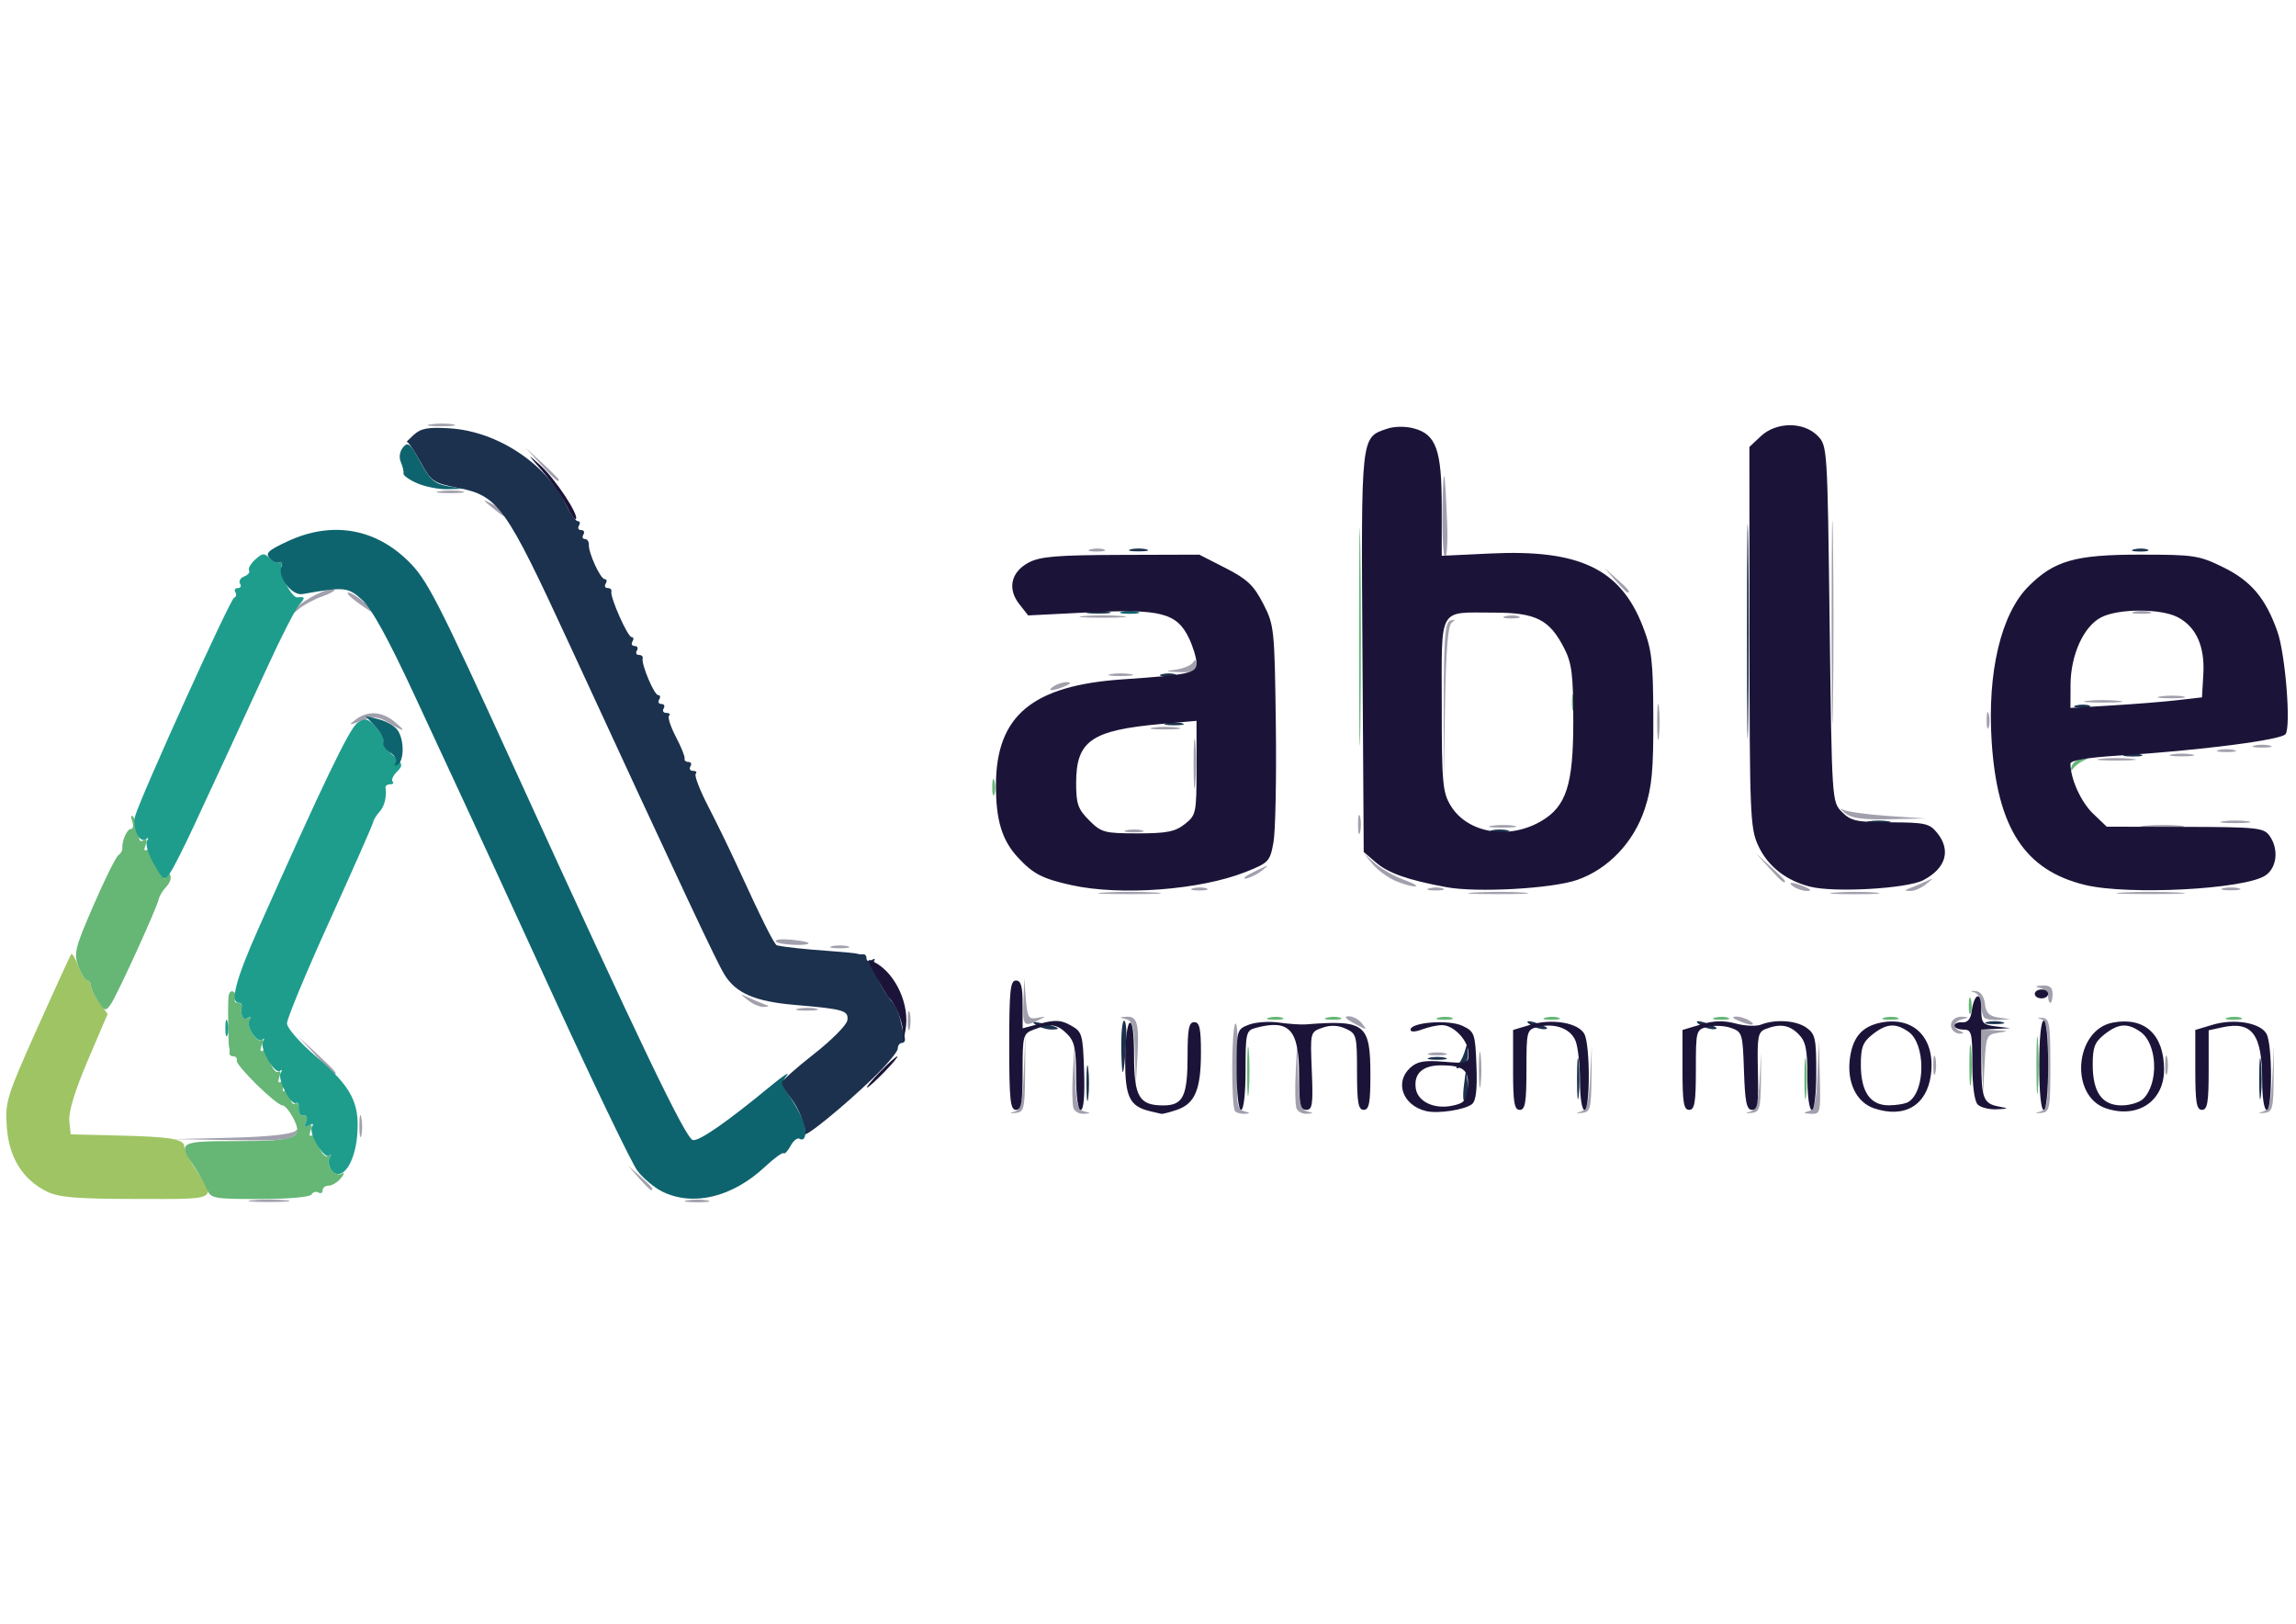
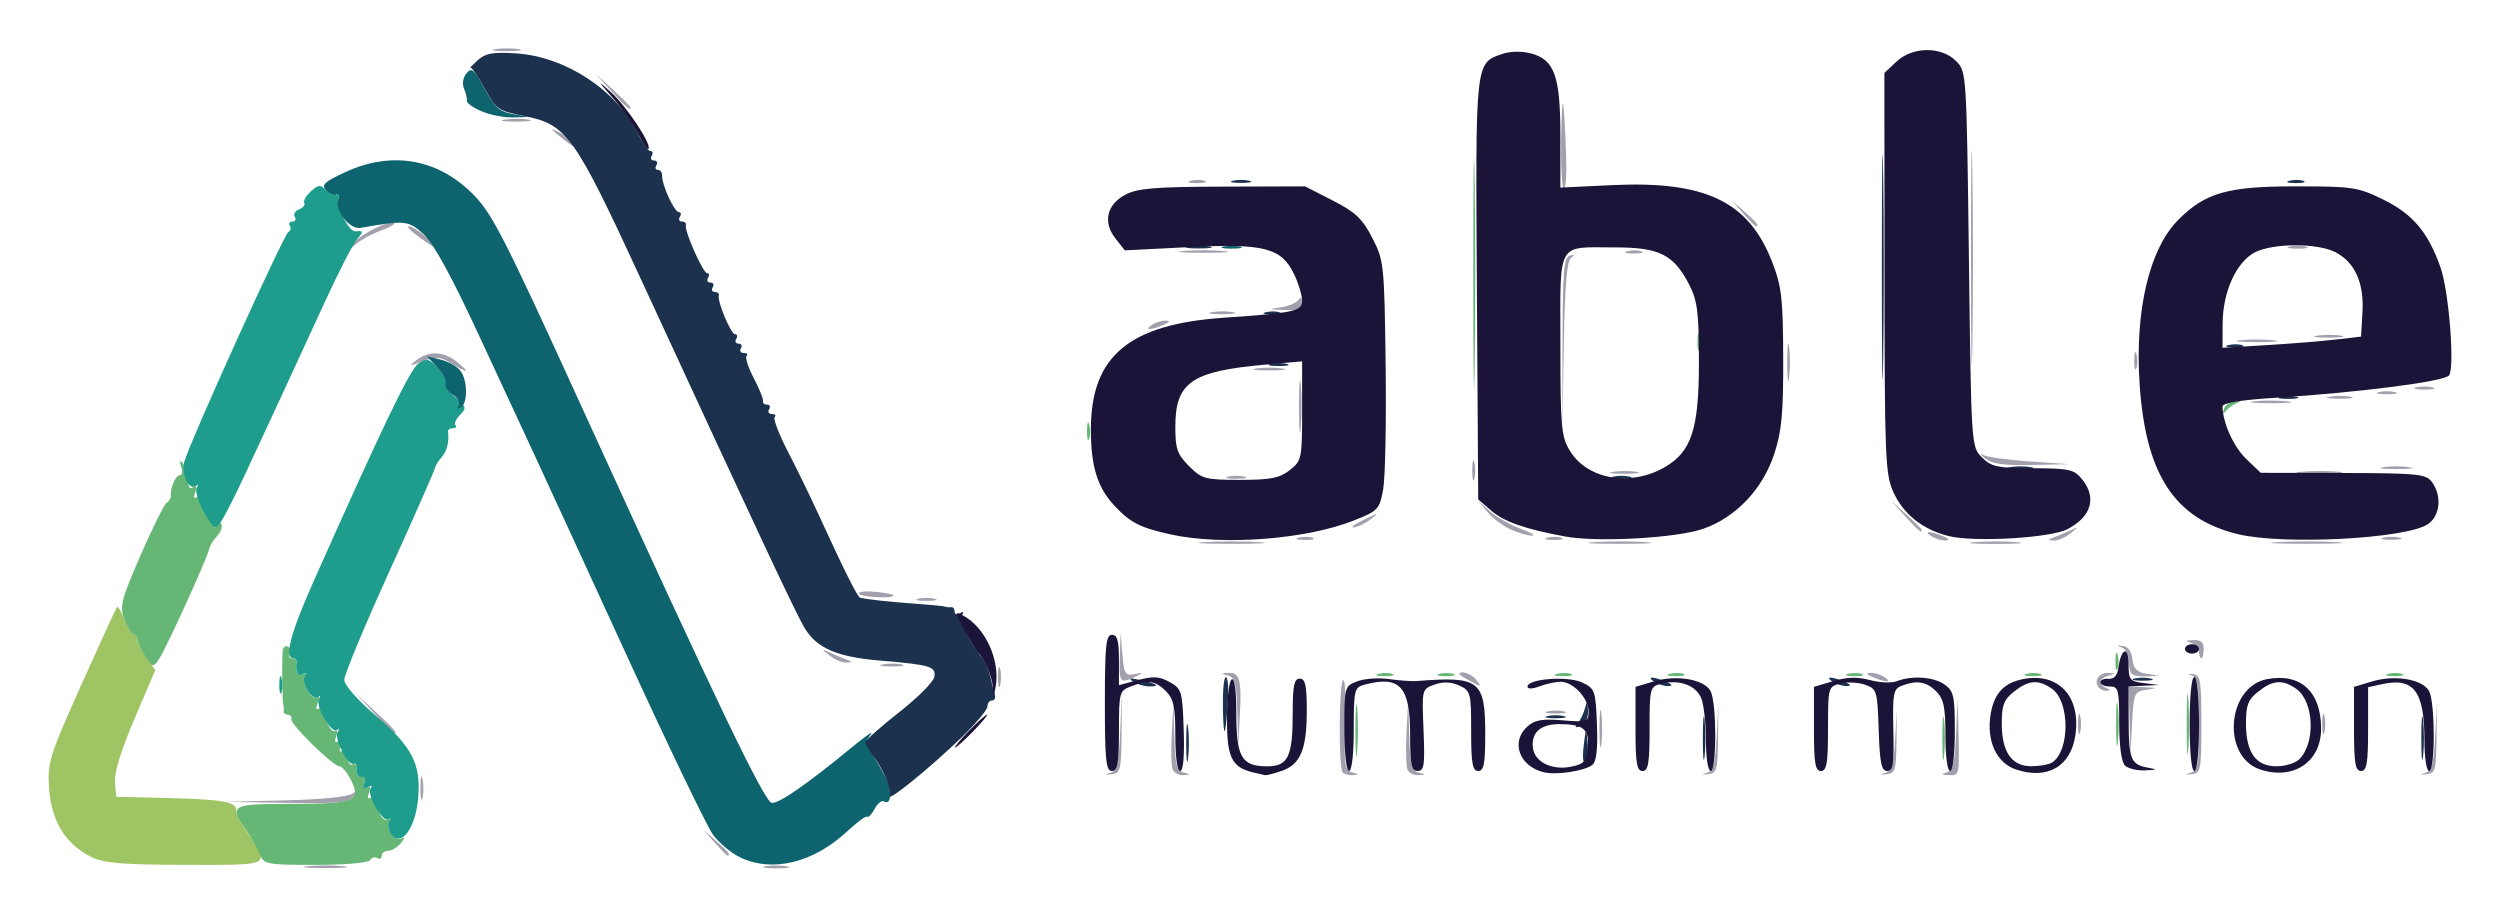
- <svg xmlns="http://www.w3.org/2000/svg" width="297mm" height="210mm" viewBox="0 0 297 210" version="1.1" id="svg1" xml:space="preserve">
+ <svg xmlns="http://www.w3.org/2000/svg" viewBox="-5.155 48.845 307.06 112.56" version="1.1" id="svg1" xml:space="preserve">
  <defs id="defs1">
    <clipPath clipPathUnits="userSpaceOnUse" id="clipPath84">
      <path d="M -2409.45,5669.29 H -2.2500001e-4 V -2.5000001e-5 H -2409.45 Z" id="path84" />
    </clipPath>
    <clipPath clipPathUnits="userSpaceOnUse" id="clipPath1">
      <rect style="opacity:0.213;fill:#079898;stroke:#079898;stroke-width:0.265" id="rect2" width="297.721" height="75.753" x="-0.481" y="24.049" />
    </clipPath>
  </defs>
  <g id="layer1">
    <g id="g2" transform="matrix(1.03012,0,0,1.03012,-0.02390779,-33.60849)">
      <g id="g3" transform="matrix(1.407025,0,0,1.407025,-83.43593,-55.88242)">
        <path style="fill:#a2a0ad" d="m 81.837,170.007 c 0.821,-0.086 2.164,-0.086 2.985,0 0.821,0.086 0.149,0.156 -1.492,0.156 -1.641,0 -2.313,-0.07 -1.492,-0.156 z m 38.799,0.009 c 0.492,-0.095 1.298,-0.095 1.791,0 0.492,0.095 0.089,0.172 -0.895,0.172 -0.985,0 -1.388,-0.078 -0.895,-0.172 z m -4.308,-2.007 -0.965,-1.094 1.094,0.965 c 1.023,0.902 1.277,1.224 0.965,1.224 -0.071,0 -0.564,-0.492 -1.094,-1.094 z m -36.407,-3.581 c 3.261,-0.079 5.376,-0.303 5.77,-0.61 0.548,-0.427 0.558,-0.402 0.077,0.211 -0.477,0.609 -1.204,0.685 -5.77,0.61 l -5.224,-0.086 z m 11.467,-1.095 c 0.004,-0.875 0.086,-1.187 0.181,-0.692 0.095,0.495 0.092,1.211 -0.008,1.592 -0.1,0.38 -0.177,-0.025 -0.173,-0.9 z M 149.869,162.09 c 0.558,-0.166 0.707,-0.81 0.821,-3.56 l 0.139,-3.357 -0.025,3.479 c -0.022,3.177 -0.094,3.486 -0.821,3.56 -0.591,0.06 -0.62,0.029 -0.115,-0.121 z m 5.255,-0.291 c -0.114,-0.297 -0.143,-1.684 -0.064,-3.084 l 0.143,-2.545 0.077,2.856 c 0.063,2.346 0.201,2.888 0.773,3.038 0.653,0.171 0.652,0.185 -0.013,0.228 -0.39,0.025 -0.802,-0.197 -0.916,-0.493 z m 14.425,0.274 c -0.366,-0.366 -0.336,-7.603 0.033,-7.832 0.164,-0.102 0.242,1.573 0.173,3.723 -0.112,3.502 -0.05,3.928 0.597,4.095 0.551,0.143 0.572,0.198 0.092,0.233 -0.347,0.025 -0.749,-0.073 -0.895,-0.219 z m 5.473,-0.272 c -0.113,-0.295 -0.143,-1.773 -0.066,-3.283 l 0.141,-2.746 0.078,3.055 c 0.065,2.535 0.196,3.086 0.774,3.237 0.653,0.171 0.652,0.185 -0.013,0.228 -0.39,0.025 -0.802,-0.195 -0.915,-0.491 z m 25.384,0.289 c 0.54,-0.16 0.71,-0.79 0.826,-3.061 l 0.147,-2.859 -0.03,2.98 c -0.027,2.677 -0.111,2.989 -0.826,3.061 -0.587,0.06 -0.618,0.028 -0.116,-0.121 z m 15.121,1.3e-4 c 0.527,-0.157 0.712,-0.775 0.825,-2.764 l 0.147,-2.562 -0.029,2.684 c -0.026,2.38 -0.119,2.693 -0.825,2.764 -0.586,0.059 -0.617,0.028 -0.117,-0.121 z m 5.175,-0.024 c 0.551,-0.145 0.706,-0.759 0.815,-3.237 l 0.135,-3.058 0.08,3.283 c 0.077,3.175 0.051,3.281 -0.815,3.237 -0.648,-0.033 -0.707,-0.096 -0.215,-0.225 z m 20.709,0.02 c 0.602,-0.178 0.696,-0.736 0.696,-4.126 0,-3.16 -0.117,-3.957 -0.605,-4.109 -0.423,-0.131 -0.393,-0.168 0.1,-0.123 0.625,0.057 0.704,0.535 0.704,4.232 0,3.875 -0.056,4.173 -0.796,4.25 -0.619,0.064 -0.641,0.036 -0.1,-0.123 z m 19.88,0.003 c 0.54,-0.16 0.71,-0.79 0.826,-3.061 l 0.147,-2.859 -0.03,2.98 c -0.027,2.677 -0.111,2.989 -0.826,3.061 -0.587,0.06 -0.618,0.028 -0.116,-0.121 z m -69.992,-3.732 c 0,-1.423 0.072,-2.005 0.161,-1.293 0.088,0.711 0.088,1.875 0,2.587 -0.088,0.711 -0.161,0.129 -0.161,-1.293 z m 44.918,-0.696 -0.078,-2.885 1.293,0.06 c 1.178,0.054 1.197,0.074 0.217,0.224 -1.03,0.157 -1.083,0.281 -1.215,2.825 l -0.139,2.661 z m -75.61,-0.767 c -0.063,-2.346 -0.201,-2.888 -0.773,-3.038 -0.653,-0.171 -0.652,-0.185 0.013,-0.228 0.966,-0.063 1.147,0.6 0.98,3.577 l -0.143,2.545 z m 71.247,1.065 c 0,-0.766 0.082,-1.079 0.182,-0.696 0.1,0.383 0.1,1.01 0,1.393 -0.1,0.383 -0.182,0.07 -0.182,-0.696 z m 20.693,0 c 0,-0.766 0.082,-1.079 0.182,-0.696 0.1,0.383 0.1,1.01 0,1.393 -0.1,0.383 -0.182,0.07 -0.182,-0.696 z m -165.057,-0.895 -1.573,-1.691 1.691,1.573 c 1.573,1.463 1.874,1.809 1.573,1.809 -0.065,0 -0.826,-0.761 -1.691,-1.691 z m 99.404,-0.175 c 0.383,-0.1 1.01,-0.1 1.393,0 0.383,0.1 0.07,0.182 -0.696,0.182 -0.766,0 -1.079,-0.082 -0.696,-0.182 z m -46.566,-2.909 c 0,-0.766 0.082,-1.079 0.182,-0.696 0.1,0.383 0.1,1.01 0,1.393 -0.1,0.383 -0.182,0.07 -0.182,-0.696 z m 93.224,0.796 c -0.358,-0.579 0.14,-1.201 0.919,-1.148 0.607,0.042 0.604,0.064 -0.024,0.228 -0.811,0.212 -0.915,0.765 -0.199,1.054 0.359,0.145 0.365,0.209 0.024,0.232 -0.261,0.017 -0.585,-0.148 -0.72,-0.367 z m -53.523,-0.63 c -0.669,-0.371 -0.783,-0.554 -0.347,-0.558 0.356,-0.003 0.871,0.263 1.143,0.591 0.581,0.7 0.521,0.698 -0.796,-0.033 z m -29.376,-1.857 0.072,-2.089 0.147,1.848 c 0.132,1.656 0.238,1.831 1.023,1.683 0.827,-0.156 0.831,-0.144 0.079,0.214 -1.312,0.624 -1.396,0.519 -1.321,-1.655 z m 63.797,1.691 c -0.525,-0.226 -0.593,-0.349 -0.199,-0.364 0.328,-0.012 0.866,0.152 1.194,0.364 0.727,0.47 0.099,0.47 -0.995,0 z m 21.953,-0.265 c -0.146,-0.146 -0.265,-0.67 -0.265,-1.165 0,-0.495 -0.272,-0.984 -0.605,-1.087 -0.424,-0.132 -0.395,-0.169 0.1,-0.125 0.447,0.04 0.749,0.452 0.828,1.129 0.094,0.811 0.381,1.106 1.194,1.23 l 1.07,0.163 -1.028,0.06 c -0.565,0.033 -1.147,-0.06 -1.293,-0.206 z M 130.589,152.904 c 0.495,-0.095 1.211,-0.092 1.592,0.008 0.38,0.1 -0.025,0.177 -0.9,0.173 -0.875,-0.004 -1.187,-0.086 -0.692,-0.181 z m -4.505,-0.735 c -0.76,-0.609 -0.76,-0.613 0.023,-0.253 0.438,0.201 1.064,0.466 1.393,0.587 0.516,0.191 0.512,0.226 -0.023,0.253 -0.341,0.017 -0.968,-0.247 -1.393,-0.587 z m 116.022,-0.347 c 0,-0.312 -0.313,-0.65 -0.696,-0.75 -0.524,-0.137 -0.475,-0.193 0.199,-0.228 0.645,-0.033 0.895,0.176 0.895,0.75 0,0.438 -0.089,0.796 -0.199,0.796 -0.109,0 -0.199,-0.255 -0.199,-0.568 z m -108.538,-4.482 c 0.383,-0.1 1.01,-0.1 1.393,0 0.383,0.1 0.07,0.182 -0.696,0.182 -0.766,0 -1.079,-0.082 -0.696,-0.182 z m -5.017,-0.429 c -0.104,-0.168 0.512,-0.239 1.369,-0.157 0.857,0.082 1.558,0.219 1.558,0.306 0,0.296 -2.738,0.157 -2.928,-0.149 z m 29.291,-4.366 c 1.258,-0.079 3.318,-0.079 4.576,0 1.258,0.079 0.229,0.144 -2.288,0.144 -2.517,0 -3.547,-0.065 -2.288,-0.144 z m 33.043,-4.4e-4 c 1.266,-0.079 3.236,-0.079 4.377,0.002 1.141,0.08 0.105,0.145 -2.303,0.144 -2.408,-9e-4 -3.341,-0.066 -2.075,-0.146 z m 32.23,0.002 c 1.046,-0.082 2.658,-0.081 3.581,0.002 0.924,0.084 0.068,0.151 -1.902,0.15 -1.97,-0.001 -2.725,-0.07 -1.679,-0.152 z m 25.655,-0.002 c 1.368,-0.078 3.606,-0.078 4.974,0 1.368,0.078 0.249,0.141 -2.487,0.141 -2.736,0 -3.855,-0.064 -2.487,-0.141 z m -82.963,-0.379 c 0.387,-0.101 0.924,-0.094 1.194,0.015 0.269,0.109 -0.047,0.192 -0.704,0.183 -0.657,-0.008 -0.877,-0.097 -0.49,-0.198 z m 21.091,0 c 0.387,-0.101 0.924,-0.094 1.194,0.015 0.269,0.109 -0.047,0.192 -0.704,0.183 -0.657,-0.008 -0.877,-0.097 -0.49,-0.198 z m 32.524,-0.122 c -0.727,-0.47 -0.099,-0.47 0.995,0 0.525,0.226 0.593,0.349 0.199,0.364 -0.328,0.012 -0.866,-0.152 -1.194,-0.364 z m 10.346,0.114 c 0.328,-0.122 0.955,-0.386 1.393,-0.587 0.783,-0.36 0.784,-0.356 0.023,0.253 -0.425,0.34 -1.052,0.605 -1.393,0.587 -0.536,-0.027 -0.539,-0.062 -0.023,-0.253 z m 27.955,0.01 c 0.383,-0.1 1.01,-0.1 1.393,0 0.383,0.1 0.07,0.182 -0.696,0.182 -0.766,0 -1.079,-0.082 -0.696,-0.182 z m -73.917,-0.682 c -0.657,-0.29 -1.551,-0.954 -1.987,-1.477 l -0.793,-0.95 1.01,0.888 c 0.555,0.488 1.718,1.147 2.584,1.464 0.866,0.317 1.305,0.582 0.977,0.589 -0.328,0.007 -1.134,-0.225 -1.791,-0.514 z m 33.402,-1.133 -1.169,-1.293 1.293,1.169 c 0.711,0.643 1.293,1.225 1.293,1.293 0,0.307 -0.328,0.037 -1.418,-1.169 z m -46.7,0.75 c 0.091,-0.08 0.613,-0.358 1.161,-0.619 0.938,-0.447 0.951,-0.438 0.222,0.145 -0.634,0.508 -1.929,0.952 -1.383,0.474 z m 10.008,-4.63 c 0,-0.766 0.082,-1.079 0.182,-0.696 0.1,0.383 0.1,1.01 0,1.393 -0.1,0.383 -0.182,0.07 -0.182,-0.696 z m -20.686,0.522 c 0.383,-0.1 1.01,-0.1 1.393,0 0.383,0.1 0.07,0.182 -0.696,0.182 -0.766,0 -1.079,-0.082 -0.696,-0.182 z m 32.636,-0.409 c 0.605,-0.091 1.5,-0.089 1.99,0.005 0.489,0.095 -0.005,0.169 -1.1,0.166 -1.094,-0.003 -1.495,-0.08 -0.89,-0.172 z m 58.303,-0.006 c 0.936,-0.084 2.369,-0.083 3.183,0.003 0.815,0.086 0.049,0.154 -1.702,0.153 -1.751,-0.001 -2.418,-0.071 -1.482,-0.155 z m 6.953,-0.391 c 0.602,-0.091 1.587,-0.091 2.189,0 0.602,0.091 0.109,0.166 -1.094,0.166 -1.204,0 -1.696,-0.075 -1.094,-0.166 z m -33.749,-0.739 c -0.425,-0.345 -0.504,-0.479 -0.176,-0.298 0.328,0.18 2.119,0.431 3.979,0.558 l 3.382,0.23 -3.207,0.069 c -2.404,0.051 -3.4,-0.088 -3.979,-0.558 z m -58.133,-4.348 c -0.001,-1.97 0.066,-2.826 0.15,-1.902 0.084,0.924 0.085,2.535 0.002,3.581 -0.082,1.046 -0.151,0.291 -0.152,-1.679 z m 22.328,-5.339 c 0.012,-6.169 0.109,-7.355 0.611,-7.492 0.432,-0.118 0.462,-0.067 0.109,0.184 -0.346,0.246 -0.524,2.425 -0.611,7.492 l -0.123,7.145 z m 34.616,-7.395 c 1.3e-4,-8.098 0.053,-11.354 0.118,-7.236 0.065,4.118 0.065,10.744 -2.3e-4,14.724 -0.065,3.98 -0.118,0.611 -0.118,-7.487 z m 23.986,12.248 c 0.706,-0.088 1.96,-0.089 2.786,-0.003 0.826,0.086 0.248,0.158 -1.284,0.16 -1.532,0.002 -2.208,-0.069 -1.501,-0.157 z m 6.376,-0.392 c 0.492,-0.095 1.298,-0.095 1.791,0 0.492,0.095 0.089,0.172 -0.895,0.172 -0.985,0 -1.388,-0.078 -0.895,-0.172 z m 4.178,-0.391 c 0.383,-0.1 1.01,-0.1 1.393,0 0.383,0.1 0.07,0.182 -0.696,0.182 -0.766,0 -1.079,-0.082 -0.696,-0.182 z m -50.112,-2.511 c 0,-1.423 0.072,-2.005 0.16,-1.293 0.088,0.711 0.088,1.875 0,2.587 -0.088,0.711 -0.16,0.129 -0.16,-1.293 z m 53.296,2.113 c 0.383,-0.1 1.01,-0.1 1.393,0 0.383,0.1 0.07,0.182 -0.696,0.182 -0.766,0 -1.079,-0.082 -0.696,-0.182 z M 93.989,127.389 c -0.904,-0.548 -1.291,-0.576 -2.388,-0.175 -1.181,0.432 -1.233,0.422 -0.536,-0.106 1.064,-0.805 2.345,-0.732 3.461,0.198 1.128,0.94 0.929,0.971 -0.538,0.083 z m 68.231,0.441 c 0.602,-0.091 1.587,-0.091 2.189,0 0.602,0.091 0.109,0.166 -1.094,0.166 -1.204,0 -1.696,-0.075 -1.094,-0.166 z m 74.393,-0.71 c 0.008,-0.657 0.097,-0.877 0.198,-0.49 0.101,0.387 0.094,0.924 -0.015,1.194 -0.109,0.269 -0.192,-0.047 -0.183,-0.704 z m 8.967,-1.68 c 0.706,-0.088 1.96,-0.089 2.786,-0.003 0.826,0.086 0.248,0.158 -1.284,0.16 -1.532,0.002 -2.208,-0.069 -1.501,-0.157 z m 6.58,-0.396 c 0.605,-0.091 1.5,-0.089 1.99,0.005 0.489,0.094 -0.005,0.169 -1.1,0.166 -1.094,-0.003 -1.495,-0.08 -0.89,-0.172 z m -98.794,-0.908 c 0.328,-0.212 0.866,-0.376 1.194,-0.364 0.394,0.014 0.326,0.138 -0.199,0.364 -1.094,0.47 -1.722,0.47 -0.995,0 z m 5.074,-1.077 c 0.492,-0.095 1.298,-0.095 1.791,0 0.492,0.095 0.089,0.172 -0.895,0.172 -0.985,0 -1.388,-0.078 -0.895,-0.172 z m 5.868,-0.412 c 0.656,-0.096 1.325,-0.383 1.486,-0.637 0.191,-0.3 0.296,-0.217 0.3,0.235 0.005,0.551 -0.306,0.684 -1.486,0.637 -1.353,-0.054 -1.381,-0.076 -0.3,-0.235 z m -8.256,-4.772 c 0.93,-0.084 2.452,-0.084 3.382,0 0.93,0.084 0.169,0.152 -1.691,0.152 -1.86,0 -2.621,-0.069 -1.691,-0.152 z m 37.613,0.016 c 0.387,-0.101 0.924,-0.094 1.194,0.015 0.269,0.109 -0.047,0.192 -0.704,0.183 -0.657,-0.008 -0.877,-0.097 -0.49,-0.198 z M 85.723,117.21 c 0.602,-0.774 3.12,-2.018 3.439,-1.699 0.097,0.097 -0.403,0.378 -1.112,0.625 -0.708,0.247 -1.654,0.76 -2.103,1.14 -0.786,0.667 -0.794,0.665 -0.225,-0.067 z m 5.605,-0.47 c -0.744,-0.528 -1.157,-0.961 -0.918,-0.961 0.239,0 0.937,0.442 1.551,0.982 1.406,1.237 1.124,1.228 -0.634,-0.021 z m 158.438,0.755 c 0.383,-0.1 1.01,-0.1 1.393,0 0.383,0.1 0.07,0.182 -0.696,0.182 -0.766,0 -1.079,-0.082 -0.696,-0.182 z m -46.29,-2.81 -0.965,-1.094 1.094,0.965 c 1.023,0.902 1.277,1.224 0.965,1.224 -0.071,0 -0.564,-0.492 -1.094,-1.094 z m -15.423,-6.367 c 0.068,-4.345 0.225,-3.827 0.421,1.394 0.06,1.587 -0.026,2.886 -0.19,2.885 -0.164,-4.9e-4 -0.268,-1.926 -0.232,-4.279 z m -31.397,3.604 c 0.387,-0.101 0.924,-0.094 1.194,0.015 0.269,0.109 -0.047,0.192 -0.704,0.183 -0.657,-0.008 -0.877,-0.097 -0.49,-0.198 z m -53.431,-3.739 c -0.857,-0.701 -0.874,-0.755 -0.122,-0.387 0.48,0.235 0.983,0.605 1.118,0.823 0.359,0.581 0.118,0.476 -0.996,-0.436 z m -4.67,-1.444 c 0.605,-0.091 1.5,-0.089 1.99,0.005 0.489,0.094 -0.005,0.169 -1.1,0.166 -1.094,-0.003 -1.495,-0.08 -0.89,-0.172 z m 9.026,-2.401 -1.371,-1.492 1.492,1.371 c 0.821,0.754 1.492,1.426 1.492,1.492 0,0.304 -0.337,0.018 -1.613,-1.371 z m -9.822,-3.569 c 0.605,-0.091 1.5,-0.089 1.99,0.005 0.489,0.095 -0.005,0.169 -1.1,0.166 -1.094,-0.003 -1.495,-0.08 -0.89,-0.172 z" id="path9" />
        <path style="fill:#9ec464" d="m 63.503,169.23 c -2.163,-1.066 -3.383,-3.026 -3.58,-5.753 -0.162,-2.241 -0.02,-2.703 2.716,-8.815 1.588,-3.548 2.956,-6.528 3.04,-6.623 0.084,-0.095 0.369,0.397 0.632,1.094 0.263,0.697 0.618,1.267 0.789,1.267 0.171,0 0.311,0.196 0.311,0.436 0,0.24 0.339,0.913 0.754,1.495 l 0.754,1.059 -1.769,4.141 c -1.125,2.633 -1.726,4.589 -1.649,5.37 l 0.12,1.228 4.178,0.098 c 4.79,0.113 5.969,0.312 5.969,1.011 0,0.273 0.417,1.121 0.926,1.883 1.951,2.919 2.215,2.78 -5.217,2.769 -5.343,-0.007 -6.913,-0.137 -7.974,-0.66 z" id="path8" />
        <path style="fill:#66b676" d="m 77.772,169.004 c -0.2,-0.492 -0.732,-1.433 -1.181,-2.089 -1.433,-2.095 -1.267,-2.189 3.874,-2.189 5.322,0 5.95,-0.256 5.023,-2.049 -0.323,-0.624 -0.752,-1.135 -0.954,-1.135 -0.551,0 -4.204,-3.579 -4.089,-4.007 0.055,-0.204 -0.08,-0.37 -0.298,-0.37 -0.219,0 -0.377,-0.134 -0.351,-0.298 0.026,-0.164 0.013,-0.388 -0.029,-0.497 -0.085,-0.224 -0.129,-3.393 -0.062,-4.5 0.024,-0.396 0.225,-0.607 0.448,-0.47 0.222,0.137 0.301,0.417 0.175,0.62 -0.126,0.204 -0.039,0.37 0.192,0.37 0.232,0 0.4,0.134 0.374,0.298 -0.132,0.834 0.096,1.31 0.507,1.056 0.284,-0.176 0.351,-0.109 0.176,0.175 -0.335,0.541 0.698,2.178 1.113,1.763 0.156,-0.156 0.154,0.053 -0.004,0.466 -0.203,0.529 -0.148,0.663 0.188,0.456 0.261,-0.162 0.436,-0.146 0.387,0.034 -0.171,0.632 0.528,2.128 0.889,1.905 0.201,-0.124 0.247,0.081 0.103,0.457 -0.177,0.46 -0.112,0.59 0.199,0.398 0.311,-0.192 0.376,-0.062 0.199,0.398 -0.18,0.47 -0.114,0.591 0.213,0.389 0.261,-0.162 0.45,-0.146 0.418,0.034 -0.134,0.771 0.063,1.354 0.39,1.152 0.194,-0.12 0.328,0.093 0.298,0.474 -0.03,0.381 0.163,0.649 0.429,0.597 0.298,-0.058 0.386,0.157 0.231,0.563 -0.168,0.438 -0.098,0.562 0.209,0.372 0.311,-0.192 0.376,-0.062 0.199,0.398 -0.18,0.47 -0.114,0.591 0.213,0.389 0.261,-0.162 0.436,-0.146 0.387,0.034 -0.187,0.693 0.543,2.119 0.955,1.864 0.262,-0.162 0.316,-0.08 0.136,0.211 -0.38,0.615 0.519,1.711 1.112,1.356 0.249,-0.149 0.207,0.032 -0.094,0.402 -0.3,0.37 -0.793,0.673 -1.094,0.673 -0.301,0 -0.548,0.19 -0.548,0.421 0,0.232 -0.167,0.318 -0.37,0.192 -0.204,-0.126 -0.483,-0.047 -0.62,0.175 -0.145,0.234 -2.087,0.404 -4.614,0.404 -4.152,0 -4.381,-0.043 -4.728,-0.895 z m 92.847,-10.446 c -0.001,-1.97 0.066,-2.826 0.15,-1.902 0.084,0.924 0.084,2.535 0.002,3.581 -0.082,1.046 -0.151,0.291 -0.152,-1.679 z m 49.735,0.597 c 0,-1.641 0.07,-2.313 0.156,-1.492 0.086,0.821 0.086,2.164 0,2.985 -0.086,0.821 -0.156,0.149 -0.156,-1.492 z m 20.706,-1.194 c 0,-2.298 0.066,-3.238 0.146,-2.089 0.08,1.149 0.08,3.029 0,4.178 -0.08,1.149 -0.146,0.209 -0.146,-2.089 z m -5.983,0 c 0,-1.641 0.07,-2.313 0.156,-1.492 0.086,0.821 0.086,2.164 0,2.985 -0.086,0.821 -0.156,0.149 -0.156,-1.492 z m -62.503,-4.255 c 0.387,-0.101 0.924,-0.094 1.194,0.015 0.269,0.109 -0.047,0.192 -0.704,0.183 -0.657,-0.008 -0.877,-0.097 -0.49,-0.198 z m 5.173,0 c 0.387,-0.101 0.924,-0.094 1.194,0.015 0.269,0.109 -0.047,0.192 -0.704,0.183 -0.657,-0.008 -0.877,-0.097 -0.49,-0.198 z m 9.948,0 c 0.387,-0.101 0.924,-0.094 1.194,0.015 0.269,0.109 -0.047,0.192 -0.704,0.183 -0.657,-0.008 -0.877,-0.097 -0.49,-0.198 z m 9.551,0 c 0.387,-0.101 0.924,-0.094 1.194,0.015 0.269,0.109 -0.047,0.192 -0.704,0.183 -0.657,-0.008 -0.877,-0.097 -0.49,-0.198 z m 15.122,0 c 0.387,-0.101 0.924,-0.094 1.194,0.015 0.269,0.109 -0.047,0.192 -0.704,0.183 -0.657,-0.008 -0.877,-0.097 -0.49,-0.198 z m 15.122,0 c 0.387,-0.101 0.924,-0.094 1.194,0.015 0.269,0.109 -0.047,0.192 -0.704,0.183 -0.657,-0.008 -0.877,-0.097 -0.49,-0.198 z m 30.641,0 c 0.387,-0.101 0.924,-0.094 1.194,0.015 0.269,0.109 -0.047,0.192 -0.704,0.183 -0.657,-0.008 -0.877,-0.097 -0.49,-0.198 z m -23.11,-1.117 c 0.008,-0.657 0.097,-0.877 0.198,-0.49 0.101,0.387 0.094,0.924 -0.015,1.194 -0.109,0.269 -0.192,-0.047 -0.183,-0.704 z M 68.062,152.217 c -0.358,-0.546 -0.651,-1.178 -0.651,-1.405 0,-0.227 -0.14,-0.412 -0.311,-0.412 -0.171,0 -0.525,-0.567 -0.786,-1.26 -0.434,-1.15 -0.316,-1.626 1.355,-5.472 1.007,-2.317 2.002,-4.322 2.213,-4.455 0.21,-0.134 0.369,-0.403 0.353,-0.597 -0.056,-0.678 0.416,-1.746 0.771,-1.746 0.197,0 0.246,-0.313 0.109,-0.696 -0.137,-0.383 -0.118,-0.579 0.042,-0.434 0.258,0.231 0.509,1.089 0.6,2.05 0.017,0.177 0.207,0.213 0.424,0.079 0.234,-0.144 0.287,0.034 0.131,0.44 -0.192,0.5 -0.121,0.596 0.265,0.357 0.34,-0.21 0.432,-0.171 0.258,0.11 -0.148,0.24 0.112,1.028 0.578,1.753 0.466,0.724 0.74,0.995 0.61,0.6 -0.139,-0.422 -0.075,-0.617 0.157,-0.474 0.53,0.328 0.495,0.826 -0.104,1.471 -0.274,0.294 -0.541,0.751 -0.594,1.014 -0.154,0.763 -3.707,8.554 -4.265,9.35 -0.478,0.682 -0.542,0.667 -1.157,-0.27 z M 180.607,119.759 c 0,-8.645 0.053,-12.182 0.117,-7.859 0.064,4.323 0.064,11.396 0,15.719 -0.064,4.323 -0.117,0.786 -0.117,-7.859 z m -32.735,13.331 c 0.008,-0.657 0.097,-0.877 0.198,-0.49 0.101,0.387 0.094,0.924 -0.015,1.194 -0.109,0.269 -0.192,-0.047 -0.183,-0.704 z m 96.326,-1.791 c 0.089,-0.328 0.506,-0.639 0.926,-0.689 0.536,-0.065 0.585,-0.018 0.166,0.159 -0.328,0.138 -0.745,0.449 -0.926,0.689 -0.211,0.282 -0.271,0.225 -0.166,-0.159 z m -44.594,-5.77 c 0.008,-0.657 0.097,-0.877 0.198,-0.49 0.101,0.387 0.094,0.924 -0.015,1.194 -0.109,0.269 -0.192,-0.047 -0.183,-0.704 z" id="path7" />
        <path style="fill:#1e9d8d" d="m 88.933,167.351 c -0.274,-0.331 -0.365,-0.833 -0.202,-1.116 0.163,-0.283 0.15,-0.381 -0.031,-0.218 -0.438,0.397 -1.881,-2.016 -1.538,-2.571 0.174,-0.281 0.082,-0.32 -0.258,-0.11 -0.382,0.236 -0.458,0.145 -0.275,-0.332 0.156,-0.405 0.067,-0.621 -0.231,-0.563 -0.266,0.052 -0.459,-0.217 -0.429,-0.597 0.03,-0.381 -0.071,-0.614 -0.225,-0.519 -0.451,0.279 -1.694,-2.125 -1.38,-2.67 0.157,-0.273 0.138,-0.363 -0.042,-0.2 -0.448,0.406 -1.875,-2.018 -1.536,-2.609 0.149,-0.26 0.125,-0.34 -0.055,-0.178 -0.452,0.41 -1.505,-1.185 -1.155,-1.751 0.175,-0.284 0.108,-0.351 -0.176,-0.175 -0.41,0.254 -0.638,-0.222 -0.507,-1.056 0.026,-0.164 -0.094,-0.298 -0.266,-0.298 -0.811,0 -0.262,-2.1 1.706,-6.519 5.875,-13.197 8.188,-18 8.897,-18.475 0.674,-0.452 0.888,-0.402 1.617,0.38 0.462,0.496 0.78,1.08 0.707,1.299 -0.073,0.219 0.305,0.774 0.839,1.234 0.885,0.761 0.915,0.892 0.345,1.463 -0.345,0.345 -0.516,0.738 -0.381,0.874 0.135,0.135 0.037,0.246 -0.218,0.246 -0.255,0 -0.443,0.134 -0.417,0.298 0.127,0.802 -0.096,1.687 -0.545,2.17 -0.274,0.294 -0.528,0.711 -0.565,0.926 -0.037,0.215 -1.783,4.17 -3.88,8.788 -2.097,4.618 -3.808,8.736 -3.801,9.15 0.006,0.425 1.127,1.705 2.575,2.941 3.179,2.715 3.931,4.15 3.691,7.042 -0.211,2.549 -1.396,4.192 -2.266,3.144 z M 79.427,154.578 c 0.008,-0.657 0.097,-0.877 0.198,-0.49 0.101,0.387 0.094,0.924 -0.015,1.194 -0.109,0.269 -0.192,-0.047 -0.183,-0.704 z m -6.375,-14.571 c -0.495,-0.861 -0.775,-1.785 -0.621,-2.053 0.154,-0.268 0.135,-0.356 -0.043,-0.195 -0.581,0.526 -1.315,-0.981 -1.002,-2.059 0.52,-1.791 8.465,-19.319 8.82,-19.457 0.188,-0.073 0.24,-0.297 0.116,-0.497 -0.124,-0.2 -0.025,-0.364 0.22,-0.364 0.245,0 0.333,-0.18 0.197,-0.401 -0.136,-0.22 0.031,-0.508 0.372,-0.639 0.341,-0.131 0.536,-0.374 0.433,-0.541 -0.103,-0.167 0.145,-0.604 0.552,-0.972 0.657,-0.595 0.806,-0.603 1.336,-0.072 0.328,0.328 0.736,0.471 0.907,0.317 0.17,-0.154 0.207,0.008 0.082,0.36 -0.22,0.618 0.937,2.843 1.444,2.776 0.693,-0.091 0.72,0.024 0.154,0.664 -0.339,0.383 -1.6,2.845 -2.803,5.472 -1.203,2.626 -2.814,6.118 -3.579,7.76 -0.766,1.641 -2.114,4.545 -2.997,6.453 -0.883,1.908 -1.848,3.817 -2.146,4.242 -0.514,0.734 -0.587,0.693 -1.442,-0.792 z" id="path6" />
        <path style="fill:#0e646e" d="m 118.419,169.23 c -0.727,-0.358 -1.731,-1.205 -2.232,-1.881 -0.501,-0.677 -3.786,-7.498 -7.299,-15.158 -3.513,-7.66 -7.014,-15.271 -7.779,-16.912 -0.765,-1.641 -2.927,-6.297 -4.805,-10.346 -2.311,-4.983 -3.817,-7.728 -4.661,-8.493 -1.277,-1.159 -1.572,-1.188 -5.329,-0.524 -0.939,0.166 -2.242,-1.523 -1.888,-2.446 0.128,-0.333 0.068,-0.505 -0.134,-0.383 -0.201,0.122 -0.6,-0.031 -0.886,-0.34 -0.439,-0.475 -0.19,-0.716 1.592,-1.546 3.876,-1.805 7.728,-1.182 10.715,1.733 1.727,1.685 2.588,3.362 9.531,18.566 11.287,24.716 15.271,33.014 15.912,33.136 0.569,0.109 3.052,-1.616 6.924,-4.812 1.104,-0.911 1.762,-1.345 1.463,-0.965 -0.468,0.593 -0.44,0.846 0.198,1.787 0.408,0.603 0.938,1.544 1.177,2.091 0.466,1.066 0.318,2.132 -0.247,1.782 -0.189,-0.117 -0.547,0.166 -0.794,0.629 -0.248,0.463 -0.53,0.761 -0.628,0.664 -0.098,-0.098 -0.844,0.445 -1.659,1.206 -2.917,2.725 -6.417,3.57 -9.17,2.213 z M 94.624,130.975 c 0.152,-0.246 -0.071,-0.663 -0.496,-0.928 -0.424,-0.265 -0.696,-0.68 -0.603,-0.922 0.093,-0.242 -0.226,-0.865 -0.709,-1.383 l -0.878,-0.943 1.167,0.282 c 0.642,0.155 1.391,0.575 1.664,0.933 0.625,0.818 0.648,2.747 0.038,3.124 -0.28,0.173 -0.352,0.109 -0.184,-0.162 z m 64.811,-13.481 c 0.383,-0.1 1.01,-0.1 1.393,0 0.383,0.1 0.07,0.182 -0.696,0.182 -0.766,0 -1.079,-0.082 -0.696,-0.182 z M 96.555,106.031 c -0.714,-0.31 -1.268,-0.706 -1.23,-0.88 0.038,-0.173 -0.069,-0.631 -0.238,-1.017 -0.182,-0.417 -0.101,-0.949 0.2,-1.313 0.437,-0.527 0.649,-0.348 1.537,1.298 0.853,1.582 1.269,1.952 2.422,2.155 l 1.392,0.246 -1.393,0.037 c -0.766,0.02 -1.977,-0.217 -2.692,-0.528 z" id="path5" />
        <path style="fill:#1b314d" d="m 131.148,164.066 c 0.153,-0.564 -0.533,-2.272 -1.315,-3.274 -0.408,-0.522 -0.741,-1.094 -0.741,-1.271 0,-0.177 1.289,-1.33 2.865,-2.563 1.576,-1.233 2.917,-2.583 2.981,-3.001 0.134,-0.879 -0.307,-1.01 -4.652,-1.378 -3.581,-0.304 -5.3,-1.043 -6.32,-2.72 -0.743,-1.22 -3.741,-7.607 -13.851,-29.505 -5.687,-12.317 -6.322,-13.206 -9.947,-13.921 -2.185,-0.431 -2.371,-0.561 -3.337,-2.327 -0.562,-1.028 -1.107,-1.823 -1.21,-1.765 -0.103,0.058 0.175,-0.226 0.619,-0.632 0.648,-0.592 1.282,-0.706 3.224,-0.583 4.258,0.271 8.635,3.174 10.416,6.908 0.361,0.756 0.812,1.375 1.004,1.375 0.191,0 0.237,0.179 0.102,0.398 -0.135,0.219 -0.046,0.398 0.199,0.398 0.245,0 0.334,0.179 0.199,0.398 -0.135,0.219 -0.076,0.398 0.131,0.398 0.207,0 0.366,0.224 0.353,0.497 -0.036,0.751 1.036,3.084 1.417,3.084 0.184,0 0.224,0.179 0.088,0.398 -0.135,0.219 -0.056,0.398 0.175,0.398 0.232,0 0.381,0.134 0.331,0.298 -0.144,0.476 1.45,4.076 1.805,4.077 0.177,8.2e-4 0.211,0.181 0.076,0.399 -0.135,0.219 -0.046,0.398 0.199,0.398 0.245,0 0.334,0.179 0.199,0.398 -0.135,0.219 -0.056,0.398 0.175,0.398 0.232,0 0.385,0.134 0.341,0.298 -0.14,0.518 1.021,3.283 1.378,3.283 0.188,0 0.231,0.179 0.096,0.398 -0.135,0.219 -0.046,0.398 0.199,0.398 0.245,0 0.334,0.179 0.199,0.398 -0.135,0.219 -0.026,0.398 0.242,0.398 0.268,0 0.376,0.112 0.239,0.248 -0.137,0.137 0.138,0.987 0.611,1.89 0.473,0.903 0.823,1.776 0.779,1.94 -0.044,0.164 0.109,0.298 0.341,0.298 0.232,0 0.311,0.179 0.175,0.398 -0.135,0.219 -0.026,0.398 0.242,0.398 0.268,0 0.372,0.116 0.231,0.257 -0.141,0.141 0.354,1.44 1.102,2.885 0.747,1.445 1.892,3.792 2.544,5.215 2.278,4.97 3.375,7.163 3.607,7.214 0.718,0.156 2.505,0.349 4.611,0.497 1.313,0.092 2.477,0.207 2.587,0.255 0.109,0.048 0.333,0.066 0.497,0.041 0.164,-0.026 0.298,0.143 0.298,0.374 0,0.232 0.207,0.294 0.459,0.137 0.271,-0.168 0.352,-0.11 0.197,0.14 -0.265,0.429 0.716,2.588 1.631,3.588 0.273,0.299 0.602,1.023 0.73,1.61 0.128,0.587 0.302,1.29 0.386,1.564 0.084,0.274 -0.02,0.497 -0.232,0.497 -0.212,0 -0.385,0.229 -0.385,0.51 0,0.28 -1.03,1.5 -2.288,2.71 -2.608,2.508 -6.138,5.375 -6.002,4.875 z m 25.131,-4.513 c 0,-1.423 0.072,-2.005 0.161,-1.293 0.088,0.711 0.088,1.875 0,2.587 -0.088,0.711 -0.161,0.129 -0.161,-1.293 z m 43.78,-0.398 c 0,-1.641 0.07,-2.313 0.156,-1.492 0.086,0.821 0.086,2.164 0,2.985 -0.086,0.821 -0.156,0.149 -0.156,-1.492 z m 60.885,0 c 0,-1.641 0.07,-2.313 0.156,-1.492 0.086,0.821 0.086,2.164 0,2.985 -0.086,0.821 -0.156,0.149 -0.156,-1.492 z m -70.986,0.686 c 0.194,-1.639 0.202,-1.648 0.337,-0.337 0.076,0.739 -0.013,1.496 -0.199,1.681 -0.185,0.185 -0.248,-0.419 -0.138,-1.344 z m -30.568,-3.173 c -0.03,-1.477 0.081,-2.686 0.247,-2.686 0.166,0 0.248,0.851 0.182,1.89 -0.206,3.27 -0.373,3.579 -0.429,0.796 z m 30.09,1.203 c 0.226,-0.279 0.499,-0.865 0.607,-1.302 0.154,-0.628 0.205,-0.574 0.242,0.256 0.028,0.64 -0.21,1.15 -0.607,1.302 -0.492,0.189 -0.552,0.126 -0.242,-0.256 z m -2.587,-0.582 c 0.383,-0.1 1.01,-0.1 1.393,0 0.383,0.1 0.07,0.182 -0.696,0.182 -0.766,0 -1.079,-0.082 -0.696,-0.182 z m -35.118,-2.927 c -0.436,-0.295 -0.275,-0.332 0.597,-0.137 1.463,0.327 1.781,0.555 0.763,0.547 -0.419,-0.003 -1.031,-0.188 -1.36,-0.41 z m 44.171,0.018 c -0.727,-0.47 -0.099,-0.47 0.995,0 0.525,0.226 0.593,0.349 0.199,0.364 -0.328,0.012 -0.866,-0.152 -1.194,-0.364 z m 15.122,0 c -0.727,-0.47 -0.099,-0.47 0.995,0 0.525,0.226 0.593,0.349 0.199,0.364 -0.328,0.012 -0.866,-0.152 -1.194,-0.364 z m 25.568,-0.274 c 0.383,-0.1 1.01,-0.1 1.393,0 0.383,0.1 0.07,0.182 -0.696,0.182 -0.766,0 -1.079,-0.082 -0.696,-0.182 z m -44.171,-17.111 c 0.383,-0.1 1.01,-0.1 1.393,0 0.383,0.1 0.07,0.182 -0.696,0.182 -0.766,0 -1.079,-0.082 -0.696,-0.182 z m 33.626,-0.802 c 0.492,-0.095 1.298,-0.095 1.791,0 0.492,0.095 0.089,0.172 -0.895,0.172 -0.985,0 -1.388,-0.078 -0.895,-0.172 z M 215.227,119.162 c 1.1e-4,-8.536 0.053,-11.971 0.117,-7.634 0.064,4.337 0.064,11.321 -2.1e-4,15.52 -0.064,4.199 -0.117,0.65 -0.117,-7.886 z m 33.743,11.067 c 0.383,-0.1 1.01,-0.1 1.393,0 0.383,0.1 0.07,0.182 -0.696,0.182 -0.766,0 -1.079,-0.082 -0.696,-0.182 z m -85.557,-2.786 c 0.383,-0.1 1.01,-0.1 1.393,0 0.383,0.1 0.07,0.182 -0.696,0.182 -0.766,0 -1.079,-0.082 -0.696,-0.182 z m 81.187,-1.593 c 0.387,-0.101 0.924,-0.094 1.194,0.015 0.269,0.109 -0.047,0.192 -0.704,0.183 -0.657,-0.008 -0.877,-0.097 -0.49,-0.198 z m -81.577,-2.786 c 0.387,-0.101 0.924,-0.094 1.194,0.015 0.269,0.109 -0.047,0.192 -0.704,0.183 -0.657,-0.008 -0.877,-0.097 -0.49,-0.198 z m -6.574,-5.576 c 0.492,-0.095 1.298,-0.095 1.791,0 0.492,0.095 0.089,0.172 -0.895,0.172 -0.985,0 -1.388,-0.078 -0.895,-0.172 z m 3.78,-5.565 c 0.383,-0.1 1.01,-0.1 1.393,0 0.383,0.1 0.07,0.182 -0.696,0.182 -0.766,0 -1.079,-0.082 -0.696,-0.182 z m 89.544,-0.001 c 0.387,-0.101 0.924,-0.094 1.194,0.015 0.269,0.109 -0.047,0.192 -0.704,0.183 -0.657,-0.008 -0.877,-0.097 -0.49,-0.198 z" id="path4" />
        <path style="fill:#1c1438" d="m 161.922,162.052 c -1.79,-0.436 -2.189,-1.26 -2.189,-4.527 0,-1.704 0.179,-3.209 0.398,-3.344 0.253,-0.156 0.398,0.915 0.398,2.933 0,3.651 0.457,4.429 2.601,4.429 1.784,0 2.174,-0.806 2.174,-4.484 0,-2.352 0.12,-2.944 0.597,-2.944 0.472,0 0.597,0.565 0.597,2.701 0,3.279 -0.526,4.556 -2.104,5.106 -0.659,0.23 -1.306,0.397 -1.437,0.372 -0.131,-0.025 -0.597,-0.133 -1.035,-0.24 z m 24.672,-10e-4 c -2.094,-0.507 -2.844,-2.578 -1.405,-3.88 0.616,-0.558 1.253,-0.67 2.985,-0.526 2.093,0.174 2.201,0.137 2.201,-0.746 0,-1.126 -1.306,-2.52 -2.362,-2.52 -0.423,0 -1.229,0.175 -1.791,0.388 -0.599,0.228 -1.021,0.238 -1.021,0.024 0,-0.669 3.429,-0.927 4.638,-0.349 1.079,0.516 1.137,0.683 1.247,3.559 0.08,2.105 -0.04,3.142 -0.398,3.426 -0.645,0.513 -3.042,0.877 -4.095,0.622 z m 3.71,-2.073 c 0.152,-1.574 -0.354,-2.003 -2.368,-2.011 -1.643,-0.007 -2.457,0.729 -2.268,2.051 0.169,1.182 1.623,1.882 3.232,1.556 1.093,-0.222 1.294,-0.449 1.404,-1.596 z m 36.282,1.83 c -1.639,-0.548 -2.502,-2.416 -2.145,-4.644 0.288,-1.8 1.131,-2.708 2.804,-3.022 2.939,-0.551 4.829,1.461 4.397,4.68 -0.365,2.719 -2.349,3.891 -5.056,2.986 z m 3.059,-0.579 c 1.531,-0.974 1.532,-5.183 4.8e-4,-6.256 -1.151,-0.806 -1.961,-0.748 -3.205,0.23 -0.867,0.682 -1.049,1.148 -1.049,2.697 0,2.432 0.836,3.643 2.51,3.635 0.699,-0.003 1.483,-0.141 1.743,-0.307 z m 17.634,0.579 c -3.283,-1.097 -2.818,-7.014 0.601,-7.655 2.839,-0.533 4.573,1.06 4.573,4.202 0,2.819 -2.359,4.394 -5.173,3.453 z m 3.322,-0.859 c 1.402,-1.402 1.25,-4.916 -0.258,-5.973 -1.155,-0.809 -1.964,-0.752 -3.209,0.227 -0.867,0.682 -1.049,1.148 -1.049,2.697 0,2.469 0.831,3.641 2.581,3.641 0.738,0 1.609,-0.267 1.935,-0.593 z m -101.214,-4.779 c 0,-4.864 0.094,-5.77 0.597,-5.77 0.456,0 0.597,0.502 0.597,2.133 v 2.133 l 1.615,-0.431 c 1.298,-0.347 1.825,-0.313 2.686,0.169 1.018,0.57 1.077,0.77 1.186,4.068 0.073,2.207 -0.035,3.468 -0.298,3.468 -0.249,0 -0.413,-1.186 -0.413,-2.985 0,-2.454 -0.141,-3.126 -0.796,-3.78 -0.892,-0.892 -1.474,-0.972 -2.959,-0.408 -0.986,0.375 -1.021,0.505 -1.021,3.78 0,2.75 -0.113,3.392 -0.597,3.392 -0.503,0 -0.597,-0.906 -0.597,-5.77 z m 20.295,2.179 c 0,-3.551 0.012,-3.596 1.094,-4.01 0.602,-0.23 1.811,-0.316 2.686,-0.19 0.875,0.126 1.95,0.2 2.388,0.165 5.301,-0.42 5.77,-0.053 5.77,4.518 0,2.497 -0.117,3.107 -0.597,3.107 -0.484,0 -0.597,-0.642 -0.597,-3.391 0,-3.245 -0.043,-3.411 -1.011,-3.852 -0.689,-0.314 -1.355,-0.339 -2.089,-0.079 -1.077,0.381 -1.078,0.385 -0.935,3.852 0.124,2.985 0.054,3.47 -0.497,3.47 -0.535,0 -0.641,-0.516 -0.641,-3.122 0,-4.054 -0.871,-4.995 -3.88,-4.188 -0.843,0.226 -0.895,0.445 -0.895,3.775 0,2.091 -0.163,3.535 -0.398,3.535 -0.236,0 -0.398,-1.462 -0.398,-3.591 z m 24.672,0.026 v -3.565 l 1.553,-0.465 c 1.929,-0.578 4.274,-0.177 4.809,0.822 0.526,0.982 0.53,6.774 0.005,6.774 -0.224,0 -0.398,-1.119 -0.398,-2.561 0,-1.408 -0.173,-3.015 -0.384,-3.57 -0.426,-1.12 -1.855,-1.653 -3.397,-1.266 -0.969,0.243 -0.995,0.343 -0.995,3.824 0,2.911 -0.111,3.574 -0.597,3.574 -0.486,0 -0.597,-0.661 -0.597,-3.565 z m 15.122,0 v -3.565 l 1.626,-0.487 c 1.162,-0.348 2.052,-0.373 3.12,-0.088 0.822,0.219 1.836,0.265 2.254,0.101 1.287,-0.505 3.126,-0.384 4.053,0.266 0.795,0.557 0.884,0.958 0.884,3.979 0,1.975 -0.164,3.36 -0.398,3.36 -0.23,0 -0.398,-1.26 -0.398,-2.985 0,-2.454 -0.141,-3.126 -0.796,-3.78 -0.826,-0.826 -1.652,-0.95 -2.944,-0.444 -0.67,0.263 -0.746,0.684 -0.672,3.752 0.069,2.866 -0.02,3.456 -0.523,3.456 -0.488,0 -0.628,-0.678 -0.721,-3.473 -0.111,-3.341 -0.154,-3.487 -1.153,-3.838 -0.571,-0.2 -1.511,-0.245 -2.089,-0.1 -1.038,0.261 -1.051,0.307 -1.051,3.838 0,2.911 -0.111,3.574 -0.597,3.574 -0.486,0 -0.597,-0.661 -0.597,-3.565 z m 26.344,3.088 c -0.29,-0.29 -0.478,-1.698 -0.478,-3.581 0,-2.839 -0.068,-3.104 -0.796,-3.104 -0.438,0 -0.796,-0.159 -0.796,-0.354 0,-0.195 0.313,-0.329 0.696,-0.298 0.461,0.037 0.741,-0.28 0.83,-0.94 0.224,-1.669 0.862,-1.894 0.862,-0.304 0,1.334 0.101,1.46 1.293,1.608 l 1.293,0.161 -1.293,0.064 -1.293,0.064 0.006,2.885 c 0.007,3.269 0.188,3.725 1.586,3.985 0.892,0.166 0.87,0.19 -0.219,0.239 -0.668,0.03 -1.429,-0.161 -1.691,-0.423 z m 5.492,-3.502 c 0,-2.388 0.159,-3.979 0.398,-3.979 0.239,0 0.398,1.592 0.398,3.979 0,2.388 -0.159,3.979 -0.398,3.979 -0.239,0 -0.398,-1.592 -0.398,-3.979 z m 13.928,0.414 v -3.565 l 1.553,-0.465 c 1.929,-0.578 4.274,-0.177 4.809,0.822 0.526,0.982 0.53,6.774 0.005,6.774 -0.224,0 -0.398,-1.119 -0.398,-2.561 0,-4.203 -0.89,-5.392 -3.59,-4.799 l -1.185,0.26 v 3.55 c 0,2.89 -0.111,3.55 -0.597,3.55 -0.486,0 -0.597,-0.661 -0.597,-3.565 z m -117.392,0.183 c 0.742,-0.766 1.439,-1.393 1.549,-1.393 0.109,0 -0.408,0.627 -1.151,1.393 -0.742,0.766 -1.439,1.393 -1.549,1.393 -0.109,0 0.409,-0.627 1.151,-1.393 z m 2.044,-3.707 c -0.052,-0.885 -0.71,-2.443 -1.208,-2.86 -0.131,-0.11 -0.655,-0.974 -1.163,-1.92 -0.873,-1.624 -0.88,-1.696 -0.13,-1.295 1.881,1.007 3.156,3.826 2.735,6.048 l -0.179,0.947 z m 101.022,-3.257 c 0,-0.219 0.269,-0.398 0.597,-0.398 0.328,0 0.597,0.179 0.597,0.398 0,0.219 -0.269,0.398 -0.597,0.398 -0.328,0 -0.597,-0.179 -0.597,-0.398 z m -85.955,-9.702 c -2.615,-0.577 -3.444,-1.007 -4.821,-2.5 -1.406,-1.526 -1.946,-3.328 -1.936,-6.461 0.021,-6.164 3.248,-8.853 11.29,-9.405 5.993,-0.412 6.609,-0.546 6.609,-1.443 0,-0.446 -0.299,-1.442 -0.665,-2.213 -1.078,-2.271 -2.522,-2.646 -8.936,-2.323 l -5.423,0.273 -0.792,-1.007 c -1.082,-1.376 -0.743,-2.873 0.843,-3.713 1.017,-0.539 2.521,-0.663 8.233,-0.681 l 6.989,-0.022 2.34,1.195 c 1.931,0.986 2.518,1.541 3.358,3.171 0.989,1.919 1.021,2.229 1.132,10.743 0.063,4.822 -0.032,9.573 -0.209,10.558 -0.309,1.711 -0.42,1.829 -2.501,2.654 -4.045,1.603 -11.132,2.139 -15.509,1.174 z m 10.094,-5.449 c 1.014,-0.798 1.049,-0.962 1.049,-5.021 v -4.196 l -3.084,0.274 c -6.298,0.559 -7.66,1.497 -7.66,5.276 0,1.863 0.163,2.328 1.163,3.329 1.09,1.09 1.361,1.163 4.324,1.163 2.595,0 3.348,-0.148 4.209,-0.825 z m 23.333,5.624 c -3.403,-0.632 -5.165,-1.249 -6.261,-2.192 l -1.101,-0.946 -0.112,-17.794 c -0.122,-19.456 -0.153,-19.175 2.18,-19.968 0.658,-0.224 1.643,-0.239 2.404,-0.036 1.998,0.532 2.492,1.924 2.492,7.02 v 4.349 l 4.386,-0.208 c 7.897,-0.374 11.554,1.373 13.544,6.472 0.82,2.101 0.934,3.08 0.952,8.158 0.016,4.696 -0.125,6.214 -0.761,8.153 -0.974,2.972 -3.246,5.369 -6.011,6.339 -2.247,0.789 -8.966,1.163 -11.712,0.653 z m 8.482,-5.895 c 2.234,-1.306 2.859,-3.24 2.859,-8.853 0,-4.187 -0.126,-5.222 -0.796,-6.54 -1.318,-2.594 -2.525,-3.209 -6.297,-3.209 -5.021,0 -4.647,-0.664 -4.645,8.245 0.001,6.991 0.073,7.79 0.804,8.989 1.492,2.447 5.164,3.07 8.075,1.369 z m 24.008,5.856 c -2.197,-0.555 -3.82,-1.849 -4.672,-3.726 -0.685,-1.508 -0.741,-2.912 -0.75,-18.574 l -0.009,-16.942 1.017,-0.956 c 1.368,-1.285 3.794,-1.313 5.049,-0.059 0.894,0.894 0.898,0.954 1.096,16.793 0.199,15.888 0.199,15.897 1.105,16.802 0.8,0.8 1.308,0.907 4.322,0.917 3.09,0.011 3.488,0.1 4.167,0.939 1.262,1.559 0.783,3.177 -1.251,4.229 -1.451,0.75 -7.921,1.12 -10.077,0.575 z m 24.527,-0.158 c -5.377,-1.303 -7.829,-5.058 -8.334,-12.76 -0.407,-6.21 0.829,-11.427 3.289,-13.887 2.289,-2.289 4.173,-2.827 9.907,-2.827 4.881,0 5.303,0.064 7.482,1.134 2.477,1.216 3.778,2.765 4.826,5.743 0.707,2.011 1.218,8.428 0.727,9.136 -0.364,0.525 -7.624,1.459 -14.925,1.919 -2.759,0.174 -4.277,0.429 -4.276,0.72 0.007,1.362 0.939,3.425 2.013,4.452 l 1.224,1.171 6.98,0.016 c 6.389,0.015 7.027,0.08 7.533,0.772 0.864,1.181 0.69,2.884 -0.365,3.575 -1.879,1.231 -12.231,1.769 -16.082,0.836 z m 8.245,-16.487 2.189,-0.252 0.12,-2.07 c 0.144,-2.489 -0.642,-4.231 -2.295,-5.086 -1.521,-0.787 -5.291,-0.776 -6.829,0.02 -1.564,0.809 -2.714,3.348 -2.726,6.016 l -0.009,2.063 3.681,-0.219 c 2.025,-0.121 4.666,-0.333 5.87,-0.472 z M 109.878,108.032 c -0.359,-0.754 -1.325,-2.139 -2.146,-3.079 -1.399,-1.601 -1.41,-1.634 -0.178,-0.515 1.332,1.21 3.476,4.466 3.154,4.788 -0.097,0.097 -0.47,-0.441 -0.829,-1.194 z" id="path3" />
      </g>
    </g>
  </g>
</svg>
